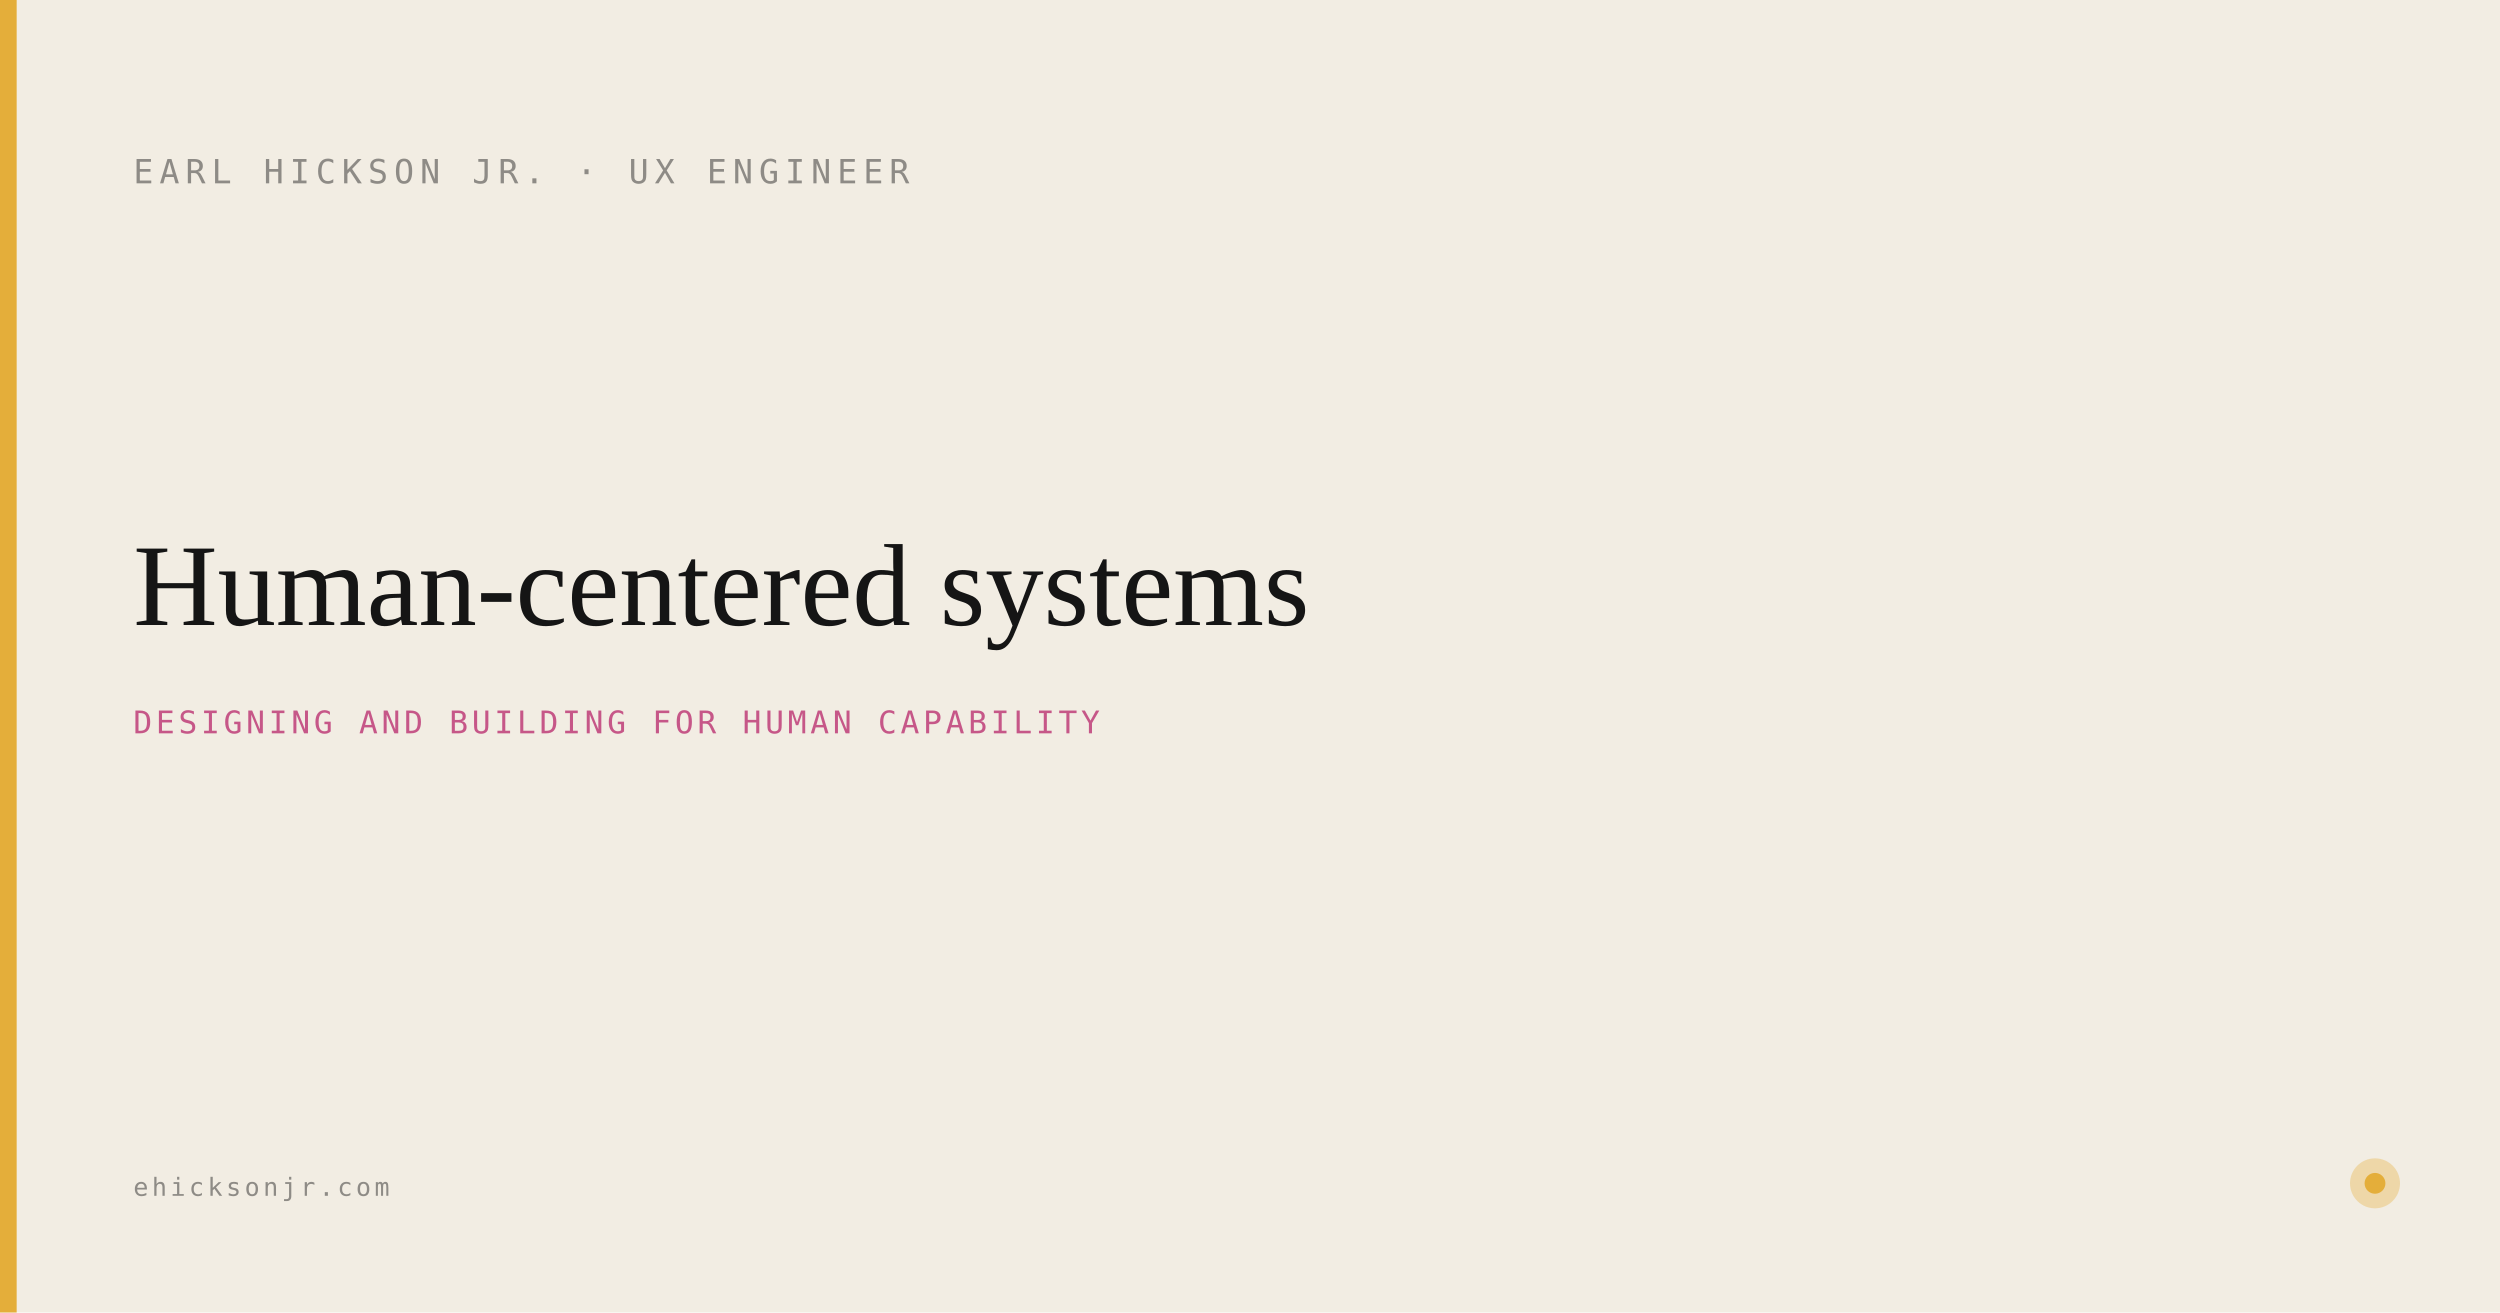
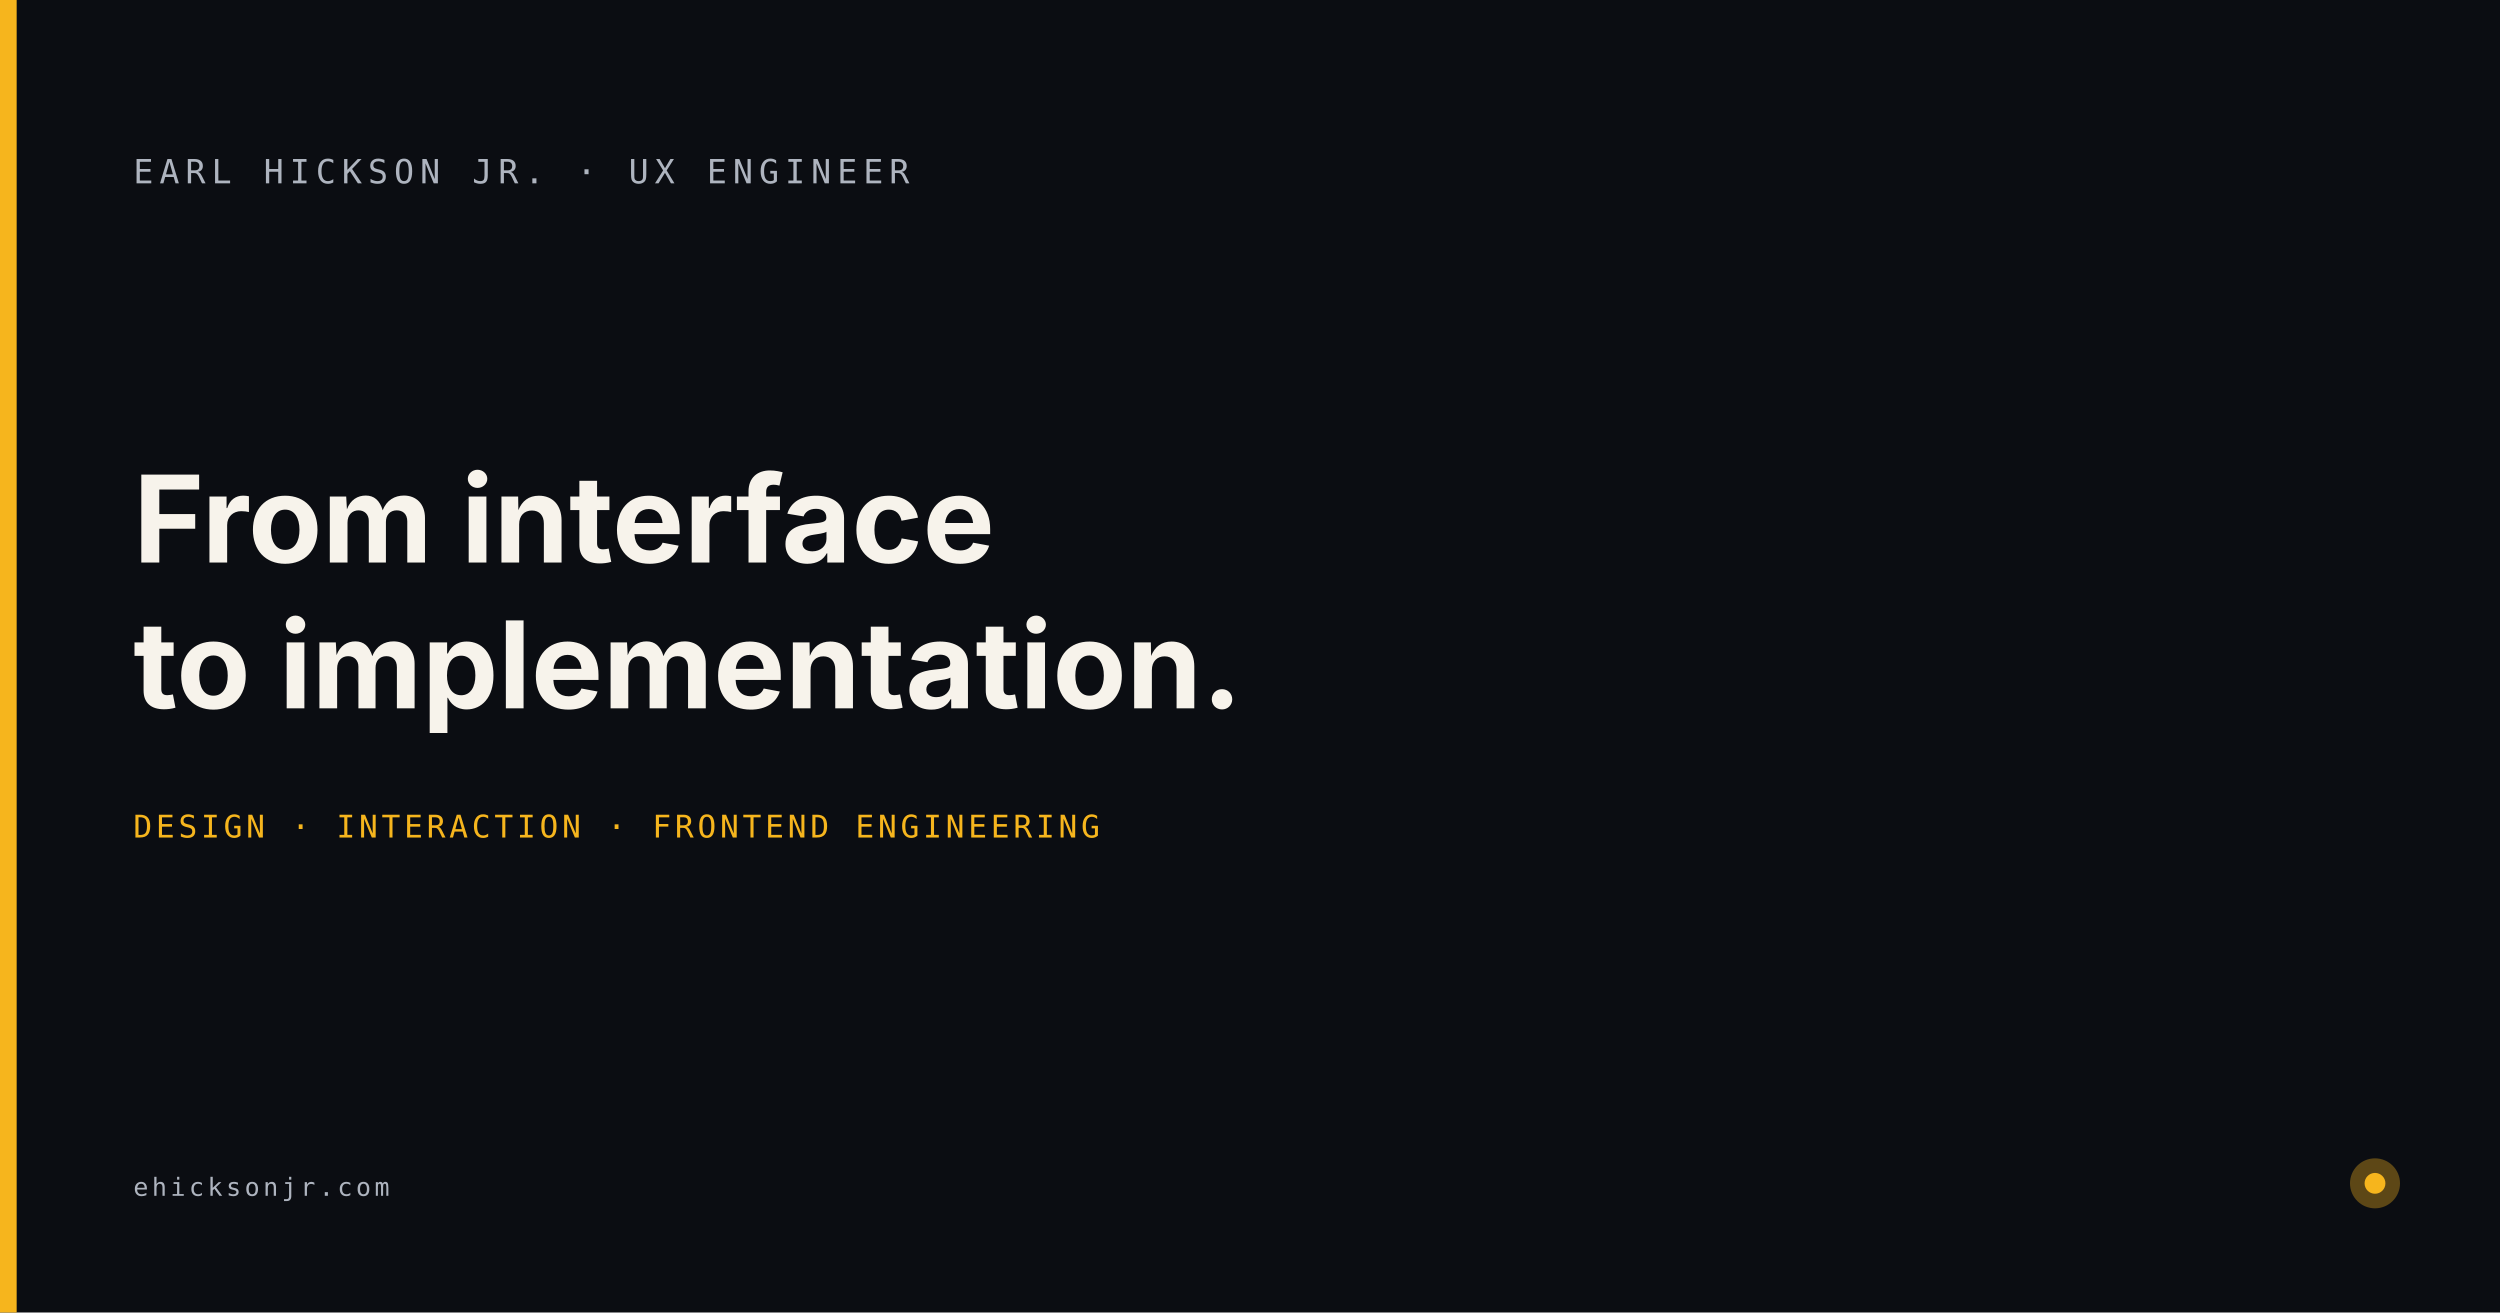
<svg xmlns="http://www.w3.org/2000/svg" width="1200" height="630" viewBox="0 0 1200 630">
-   <rect width="1200" height="630" fill="#F2EDE3" />
-   <rect x="0" y="0" width="8" height="630" fill="#E4AE3A" />
-   <text x="64" y="88" font-family="'JetBrains Mono',ui-monospace,'SF Mono',Menlo,Consolas,monospace" font-size="16" letter-spacing="0.18em" fill="rgba(21,21,21,0.45)">EARL HICKSON JR. · UX ENGINEER</text>
-   <text x="64" y="300" font-family="'Source Serif 4',Georgia,'Times New Roman',serif" font-size="56" font-weight="400" fill="#151515">Human-centered systems</text>
-   <text x="64" y="352" font-family="'JetBrains Mono',ui-monospace,'SF Mono',Menlo,Consolas,monospace" font-size="15" letter-spacing="0.12em" fill="#C65788">DESIGNING AND BUILDING FOR HUMAN CAPABILITY</text>
-   <text x="64" y="574" font-family="'JetBrains Mono',ui-monospace,'SF Mono',Menlo,Consolas,monospace" font-size="12" letter-spacing="0.14em" fill="rgba(21,21,21,0.45)">ehicksonjr.com</text>
-   <circle cx="1140" cy="568" r="8" fill="none" stroke="#E4AE3A" stroke-opacity="0.35" stroke-width="8" />
-   <circle cx="1140" cy="568" r="5" fill="#E4AE3A" />
+   <rect width="1200" height="630" fill="#0B0D12" />
+   <rect x="0" y="0" width="8" height="630" fill="#F6B51D" />
+   <text x="64" y="88" font-family="'JetBrains Mono',ui-monospace,'SF Mono',Menlo,Consolas,monospace" font-size="16" letter-spacing="0.18em" fill="#AEB4BF">EARL HICKSON JR. · UX ENGINEER</text>
+   <text x="64" y="270" font-family="Manrope,Inter,Arial,sans-serif" font-size="58" font-weight="700" fill="#F7F3EB">From interface</text>
+   <text x="64" y="340" font-family="Manrope,Inter,Arial,sans-serif" font-size="58" font-weight="700" fill="#F7F3EB">to implementation.</text>
+   <text x="64" y="402" font-family="'JetBrains Mono',ui-monospace,'SF Mono',Menlo,Consolas,monospace" font-size="15" letter-spacing="0.12em" fill="#F6B51D">DESIGN · INTERACTION · FRONTEND ENGINEERING</text>
+   <text x="64" y="574" font-family="'JetBrains Mono',ui-monospace,'SF Mono',Menlo,Consolas,monospace" font-size="12" letter-spacing="0.14em" fill="#AEB4BF">ehicksonjr.com</text>
+   <circle cx="1140" cy="568" r="8" fill="none" stroke="#F6B51D" stroke-opacity="0.35" stroke-width="8" />
+   <circle cx="1140" cy="568" r="5" fill="#F6B51D" />
</svg>
